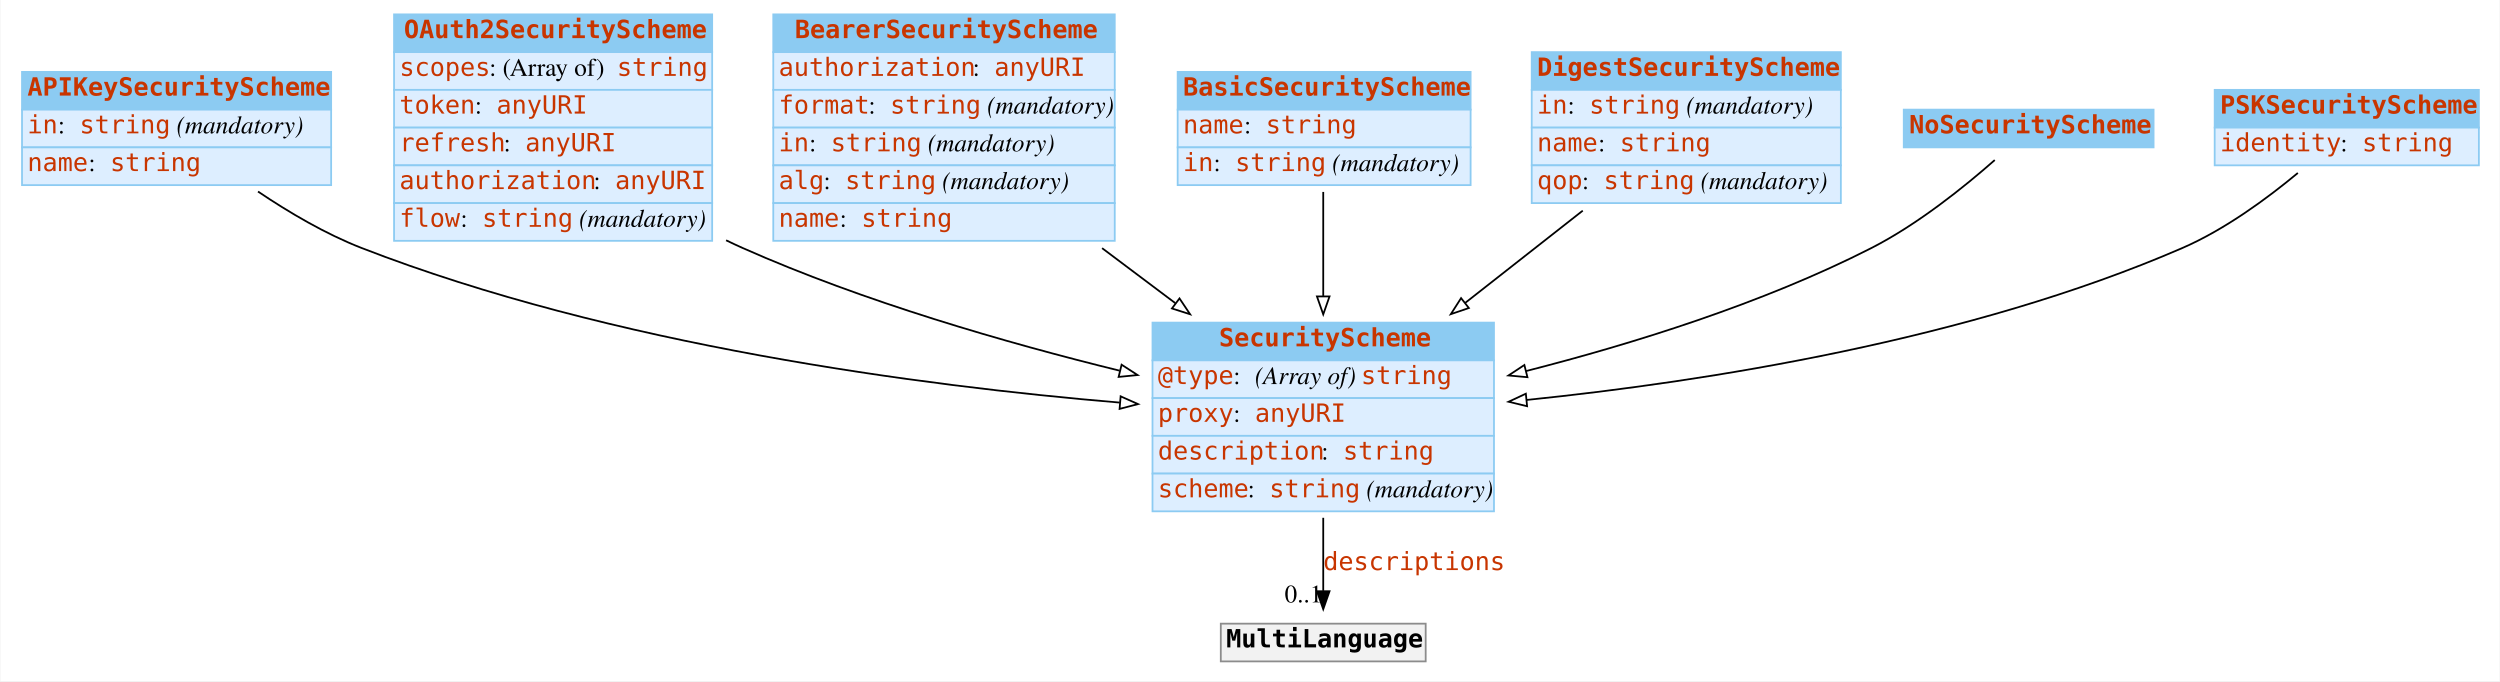
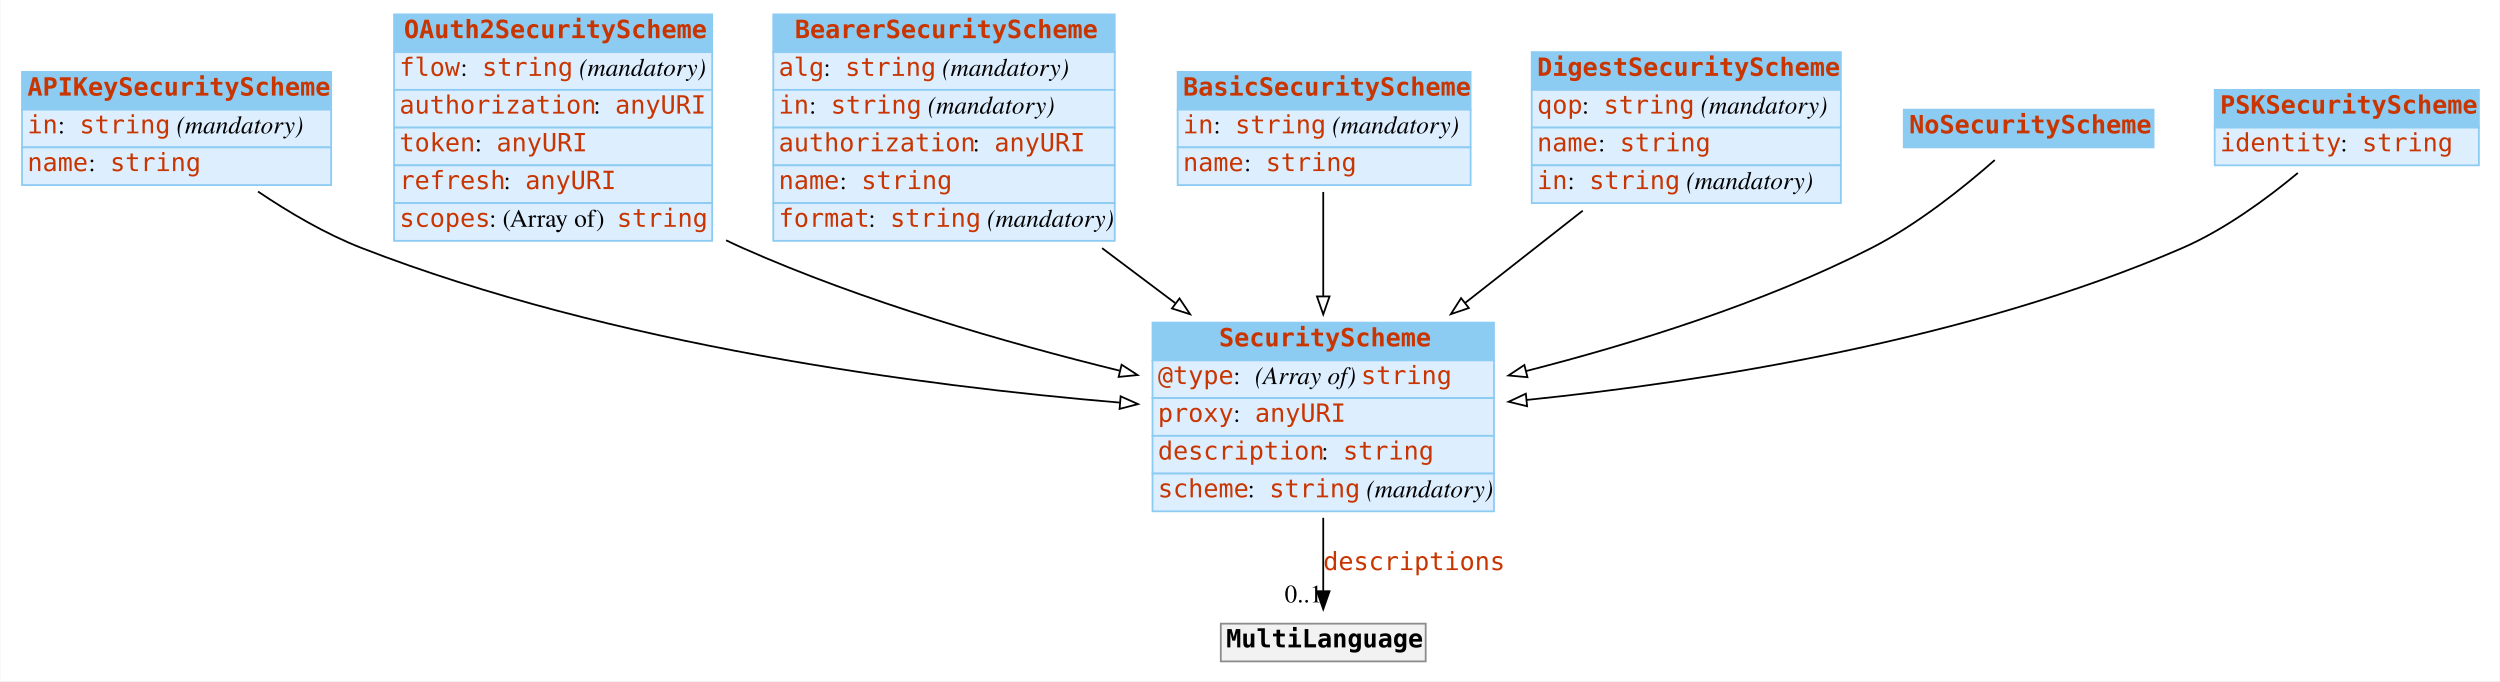
<svg xmlns="http://www.w3.org/2000/svg" width="1391pt" height="379pt" viewBox="0.00 0.00 1390.50 379.00">
  <g id="graph0" class="graph" transform="scale(1 1) rotate(0) translate(4 375)">
    <polygon fill="white" stroke="none" points="-4,4 -4,-375 1386.5,-375 1386.5,4 -4,4" />
    <g id="node1" class="node">
      <polygon fill="#8ccbf2" stroke="none" points="8,-314 8,-335 180,-335 180,-314 8,-314" />
      <polygon fill="none" stroke="#8ccbf2" points="8,-314 8,-335 180,-335 180,-314 8,-314" />
      <text text-anchor="start" x="11" y="-321.8" font-family="mono" font-weight="bold" font-size="14.00" fill="#c83500">APIKeySecurityScheme</text>
      <polygon fill="#ddeeff" stroke="none" points="8,-293 8,-314 180,-314 180,-293 8,-293" />
      <polygon fill="none" stroke="#8ccbf2" points="8,-293 8,-314 180,-314 180,-293 8,-293" />
      <text text-anchor="start" x="11" y="-300.8" font-family="mono" font-size="14.00" fill="#c83500">in</text>
      <text text-anchor="start" x="28" y="-300.8" font-family="Times,serif" font-size="14.00"> : </text>
      <text text-anchor="start" x="40" y="-300.8" font-family="mono" font-size="14.00" fill="#c83500">string</text>
      <text text-anchor="start" x="90" y="-300.8" font-family="Times,serif" font-size="14.00"> </text>
      <text text-anchor="start" x="94" y="-300.8" font-family="Times,serif" font-style="italic" font-size="14.00">(mandatory)</text>
      <polygon fill="#ddeeff" stroke="none" points="8,-272 8,-293 180,-293 180,-272 8,-272" />
      <polygon fill="none" stroke="#8ccbf2" points="8,-272 8,-293 180,-293 180,-272 8,-272" />
      <text text-anchor="start" x="11" y="-279.8" font-family="mono" font-size="14.00" fill="#c83500">name</text>
      <text text-anchor="start" x="45" y="-279.8" font-family="Times,serif" font-size="14.00"> : </text>
      <text text-anchor="start" x="57" y="-279.8" font-family="mono" font-size="14.00" fill="#c83500">string</text>
    </g>
    <g id="node3" class="node">
      <polygon fill="#8ccbf2" stroke="none" points="637,-174.5 637,-195.5 827,-195.5 827,-174.5 637,-174.5" />
      <polygon fill="none" stroke="#8ccbf2" points="637,-174.5 637,-195.5 827,-195.5 827,-174.5 637,-174.5" />
      <text text-anchor="start" x="674" y="-182.3" font-family="mono" font-weight="bold" font-size="14.00" fill="#c83500">SecurityScheme</text>
      <polygon fill="#ddeeff" stroke="none" points="637,-153.5 637,-174.5 827,-174.5 827,-153.5 637,-153.5" />
      <polygon fill="none" stroke="#8ccbf2" points="637,-153.5 637,-174.5 827,-174.5 827,-153.5 637,-153.5" />
      <text text-anchor="start" x="640" y="-161.3" font-family="mono" font-size="14.00" fill="#c83500">@type</text>
      <text text-anchor="start" x="682" y="-161.3" font-family="Times,serif" font-size="14.00"> : </text>
      <text text-anchor="start" x="694" y="-161.3" font-family="Times,serif" font-style="italic" font-size="14.00">(Array of) </text>
      <text text-anchor="start" x="753" y="-161.3" font-family="mono" font-size="14.00" fill="#c83500">string</text>
      <polygon fill="#ddeeff" stroke="none" points="637,-132.5 637,-153.5 827,-153.5 827,-132.5 637,-132.5" />
      <polygon fill="none" stroke="#8ccbf2" points="637,-132.5 637,-153.5 827,-153.5 827,-132.5 637,-132.5" />
      <text text-anchor="start" x="640" y="-140.3" font-family="mono" font-size="14.00" fill="#c83500">proxy</text>
      <text text-anchor="start" x="682" y="-140.3" font-family="Times,serif" font-size="14.00"> : </text>
      <text text-anchor="start" x="694" y="-140.3" font-family="mono" font-size="14.00" fill="#c83500">anyURI</text>
      <polygon fill="#ddeeff" stroke="none" points="637,-111.5 637,-132.5 827,-132.5 827,-111.5 637,-111.5" />
      <polygon fill="none" stroke="#8ccbf2" points="637,-111.5 637,-132.5 827,-132.5 827,-111.5 637,-111.5" />
      <text text-anchor="start" x="640" y="-119.3" font-family="mono" font-size="14.00" fill="#c83500">description</text>
      <text text-anchor="start" x="731" y="-119.3" font-family="Times,serif" font-size="14.00"> : </text>
      <text text-anchor="start" x="743" y="-119.3" font-family="mono" font-size="14.00" fill="#c83500">string</text>
      <polygon fill="#ddeeff" stroke="none" points="637,-90.5 637,-111.5 827,-111.5 827,-90.5 637,-90.5" />
      <polygon fill="none" stroke="#8ccbf2" points="637,-90.5 637,-111.5 827,-111.5 827,-90.5 637,-90.5" />
      <text text-anchor="start" x="640" y="-98.3" font-family="mono" font-size="14.00" fill="#c83500">scheme</text>
      <text text-anchor="start" x="690" y="-98.3" font-family="Times,serif" font-size="14.00"> : </text>
      <text text-anchor="start" x="702" y="-98.3" font-family="mono" font-size="14.00" fill="#c83500">string</text>
      <text text-anchor="start" x="752" y="-98.3" font-family="Times,serif" font-size="14.00"> </text>
      <text text-anchor="start" x="756" y="-98.3" font-family="Times,serif" font-style="italic" font-size="14.00">(mandatory)</text>
    </g>
    <g id="edge2" class="edge">
      <path fill="none" stroke="black" d="M139.308,-268.428C156.555,-256.797 176.906,-244.806 197,-237 336.2,-182.924 508.01,-160.352 618.754,-151.002" />
      <polygon fill="white" stroke="black" points="619.265,-154.472 628.944,-150.165 618.691,-147.496 619.265,-154.472" />
    </g>
    <g id="node2" class="node">
      <polygon fill="#8ccbf2" stroke="none" points="215,-346 215,-367 392,-367 392,-346 215,-346" />
      <polygon fill="none" stroke="#8ccbf2" points="215,-346 215,-367 392,-367 392,-346 215,-346" />
      <text text-anchor="start" x="220.5" y="-353.8" font-family="mono" font-weight="bold" font-size="14.00" fill="#c83500">OAuth2SecurityScheme</text>
      <polygon fill="#ddeeff" stroke="none" points="215,-325 215,-346 392,-346 392,-325 215,-325" />
      <polygon fill="none" stroke="#8ccbf2" points="215,-325 215,-346 392,-346 392,-325 215,-325" />
-       <text text-anchor="start" x="218" y="-332.8" font-family="mono" font-size="14.00" fill="#c83500">scopes</text>
-       <text text-anchor="start" x="268" y="-332.8" font-family="Times,serif" font-size="14.00"> : (Array of) </text>
-       <text text-anchor="start" x="339" y="-332.8" font-family="mono" font-size="14.00" fill="#c83500">string</text>
+       <text text-anchor="start" x="218" y="-332.8" font-family="mono" font-size="14.00" fill="#c83500">flow</text>
+       <text text-anchor="start" x="252" y="-332.8" font-family="Times,serif" font-size="14.00"> : </text>
+       <text text-anchor="start" x="264" y="-332.8" font-family="mono" font-size="14.00" fill="#c83500">string</text>
+       <text text-anchor="start" x="314" y="-332.8" font-family="Times,serif" font-size="14.00"> </text>
+       <text text-anchor="start" x="318" y="-332.8" font-family="Times,serif" font-style="italic" font-size="14.00">(mandatory)</text>
      <polygon fill="#ddeeff" stroke="none" points="215,-304 215,-325 392,-325 392,-304 215,-304" />
      <polygon fill="none" stroke="#8ccbf2" points="215,-304 215,-325 392,-325 392,-304 215,-304" />
-       <text text-anchor="start" x="218" y="-311.8" font-family="mono" font-size="14.00" fill="#c83500">token</text>
-       <text text-anchor="start" x="260" y="-311.8" font-family="Times,serif" font-size="14.00"> : </text>
-       <text text-anchor="start" x="272" y="-311.8" font-family="mono" font-size="14.00" fill="#c83500">anyURI</text>
+       <text text-anchor="start" x="218" y="-311.8" font-family="mono" font-size="14.00" fill="#c83500">authorization</text>
+       <text text-anchor="start" x="326" y="-311.8" font-family="Times,serif" font-size="14.00"> : </text>
+       <text text-anchor="start" x="338" y="-311.8" font-family="mono" font-size="14.00" fill="#c83500">anyURI</text>
      <polygon fill="#ddeeff" stroke="none" points="215,-283 215,-304 392,-304 392,-283 215,-283" />
      <polygon fill="none" stroke="#8ccbf2" points="215,-283 215,-304 392,-304 392,-283 215,-283" />
-       <text text-anchor="start" x="218" y="-290.8" font-family="mono" font-size="14.00" fill="#c83500">refresh</text>
-       <text text-anchor="start" x="276" y="-290.8" font-family="Times,serif" font-size="14.00"> : </text>
-       <text text-anchor="start" x="288" y="-290.8" font-family="mono" font-size="14.00" fill="#c83500">anyURI</text>
+       <text text-anchor="start" x="218" y="-290.8" font-family="mono" font-size="14.00" fill="#c83500">token</text>
+       <text text-anchor="start" x="260" y="-290.8" font-family="Times,serif" font-size="14.00"> : </text>
+       <text text-anchor="start" x="272" y="-290.8" font-family="mono" font-size="14.00" fill="#c83500">anyURI</text>
      <polygon fill="#ddeeff" stroke="none" points="215,-262 215,-283 392,-283 392,-262 215,-262" />
      <polygon fill="none" stroke="#8ccbf2" points="215,-262 215,-283 392,-283 392,-262 215,-262" />
-       <text text-anchor="start" x="218" y="-269.8" font-family="mono" font-size="14.00" fill="#c83500">authorization</text>
-       <text text-anchor="start" x="326" y="-269.8" font-family="Times,serif" font-size="14.00"> : </text>
-       <text text-anchor="start" x="338" y="-269.8" font-family="mono" font-size="14.00" fill="#c83500">anyURI</text>
+       <text text-anchor="start" x="218" y="-269.8" font-family="mono" font-size="14.00" fill="#c83500">refresh</text>
+       <text text-anchor="start" x="276" y="-269.8" font-family="Times,serif" font-size="14.00"> : </text>
+       <text text-anchor="start" x="288" y="-269.8" font-family="mono" font-size="14.00" fill="#c83500">anyURI</text>
      <polygon fill="#ddeeff" stroke="none" points="215,-241 215,-262 392,-262 392,-241 215,-241" />
      <polygon fill="none" stroke="#8ccbf2" points="215,-241 215,-262 392,-262 392,-241 215,-241" />
-       <text text-anchor="start" x="218" y="-248.8" font-family="mono" font-size="14.00" fill="#c83500">flow</text>
-       <text text-anchor="start" x="252" y="-248.8" font-family="Times,serif" font-size="14.00"> : </text>
-       <text text-anchor="start" x="264" y="-248.8" font-family="mono" font-size="14.00" fill="#c83500">string</text>
-       <text text-anchor="start" x="314" y="-248.8" font-family="Times,serif" font-size="14.00"> </text>
-       <text text-anchor="start" x="318" y="-248.8" font-family="Times,serif" font-style="italic" font-size="14.00">(mandatory)</text>
+       <text text-anchor="start" x="218" y="-248.8" font-family="mono" font-size="14.00" fill="#c83500">scopes</text>
+       <text text-anchor="start" x="268" y="-248.8" font-family="Times,serif" font-size="14.00"> : (Array of) </text>
+       <text text-anchor="start" x="339" y="-248.8" font-family="mono" font-size="14.00" fill="#c83500">string</text>
    </g>
    <g id="edge6" class="edge">
      <path fill="none" stroke="black" d="M399.75,-241.307C402.841,-239.804 405.929,-238.364 409,-237 476.176,-207.169 555.478,-184.294 618.694,-168.755" />
      <polygon fill="white" stroke="black" points="619.806,-172.086 628.697,-166.324 618.153,-165.284 619.806,-172.086" />
    </g>
    <g id="node9" class="node">
      <polygon fill="#f2f2f2" stroke="none" points="675,-7 675,-28 789,-28 789,-7 675,-7" />
      <polygon fill="none" stroke="#8c8c8c" points="675,-7 675,-28 789,-28 789,-7 675,-7" />
      <text text-anchor="start" x="678" y="-14.8" font-family="mono" font-weight="bold" font-size="14.00">MultiLanguage</text>
    </g>
    <g id="edge1" class="edge">
      <path fill="none" stroke="black" d="M732,-86.892C732,-72.775 732,-58.225 732,-46.234" />
      <polygon fill="black" stroke="black" points="735.5,-46.026 732,-36.026 728.5,-46.026 735.5,-46.026" />
      <text text-anchor="start" x="732" y="-57.8" font-family="mono" font-size="14.00" fill="#c83500">descriptions</text>
      <text text-anchor="middle" x="721" y="-39.826" font-family="Times,serif" font-size="14.00">0..1</text>
    </g>
    <g id="node4" class="node">
      <polygon fill="#8ccbf2" stroke="none" points="426,-346 426,-367 616,-367 616,-346 426,-346" />
      <polygon fill="none" stroke="#8ccbf2" points="426,-346 426,-367 616,-367 616,-346 426,-346" />
      <text text-anchor="start" x="438" y="-353.8" font-family="mono" font-weight="bold" font-size="14.00" fill="#c83500">BearerSecurityScheme</text>
      <polygon fill="#ddeeff" stroke="none" points="426,-325 426,-346 616,-346 616,-325 426,-325" />
      <polygon fill="none" stroke="#8ccbf2" points="426,-325 426,-346 616,-346 616,-325 426,-325" />
-       <text text-anchor="start" x="429" y="-332.8" font-family="mono" font-size="14.00" fill="#c83500">authorization</text>
-       <text text-anchor="start" x="537" y="-332.8" font-family="Times,serif" font-size="14.00"> : </text>
-       <text text-anchor="start" x="549" y="-332.8" font-family="mono" font-size="14.00" fill="#c83500">anyURI</text>
+       <text text-anchor="start" x="429" y="-332.8" font-family="mono" font-size="14.00" fill="#c83500">alg</text>
+       <text text-anchor="start" x="454" y="-332.8" font-family="Times,serif" font-size="14.00"> : </text>
+       <text text-anchor="start" x="466" y="-332.8" font-family="mono" font-size="14.00" fill="#c83500">string</text>
+       <text text-anchor="start" x="516" y="-332.8" font-family="Times,serif" font-size="14.00"> </text>
+       <text text-anchor="start" x="520" y="-332.8" font-family="Times,serif" font-style="italic" font-size="14.00">(mandatory)</text>
      <polygon fill="#ddeeff" stroke="none" points="426,-304 426,-325 616,-325 616,-304 426,-304" />
      <polygon fill="none" stroke="#8ccbf2" points="426,-304 426,-325 616,-325 616,-304 426,-304" />
-       <text text-anchor="start" x="429" y="-311.8" font-family="mono" font-size="14.00" fill="#c83500">format</text>
-       <text text-anchor="start" x="479" y="-311.8" font-family="Times,serif" font-size="14.00"> : </text>
-       <text text-anchor="start" x="491" y="-311.8" font-family="mono" font-size="14.00" fill="#c83500">string</text>
-       <text text-anchor="start" x="541" y="-311.8" font-family="Times,serif" font-size="14.00"> </text>
-       <text text-anchor="start" x="545" y="-311.8" font-family="Times,serif" font-style="italic" font-size="14.00">(mandatory)</text>
+       <text text-anchor="start" x="429" y="-311.8" font-family="mono" font-size="14.00" fill="#c83500">in</text>
+       <text text-anchor="start" x="446" y="-311.8" font-family="Times,serif" font-size="14.00"> : </text>
+       <text text-anchor="start" x="458" y="-311.8" font-family="mono" font-size="14.00" fill="#c83500">string</text>
+       <text text-anchor="start" x="508" y="-311.8" font-family="Times,serif" font-size="14.00"> </text>
+       <text text-anchor="start" x="512" y="-311.8" font-family="Times,serif" font-style="italic" font-size="14.00">(mandatory)</text>
      <polygon fill="#ddeeff" stroke="none" points="426,-283 426,-304 616,-304 616,-283 426,-283" />
      <polygon fill="none" stroke="#8ccbf2" points="426,-283 426,-304 616,-304 616,-283 426,-283" />
-       <text text-anchor="start" x="429" y="-290.8" font-family="mono" font-size="14.00" fill="#c83500">in</text>
-       <text text-anchor="start" x="446" y="-290.8" font-family="Times,serif" font-size="14.00"> : </text>
-       <text text-anchor="start" x="458" y="-290.8" font-family="mono" font-size="14.00" fill="#c83500">string</text>
-       <text text-anchor="start" x="508" y="-290.8" font-family="Times,serif" font-size="14.00"> </text>
-       <text text-anchor="start" x="512" y="-290.8" font-family="Times,serif" font-style="italic" font-size="14.00">(mandatory)</text>
+       <text text-anchor="start" x="429" y="-290.8" font-family="mono" font-size="14.00" fill="#c83500">authorization</text>
+       <text text-anchor="start" x="537" y="-290.8" font-family="Times,serif" font-size="14.00"> : </text>
+       <text text-anchor="start" x="549" y="-290.8" font-family="mono" font-size="14.00" fill="#c83500">anyURI</text>
      <polygon fill="#ddeeff" stroke="none" points="426,-262 426,-283 616,-283 616,-262 426,-262" />
      <polygon fill="none" stroke="#8ccbf2" points="426,-262 426,-283 616,-283 616,-262 426,-262" />
-       <text text-anchor="start" x="429" y="-269.8" font-family="mono" font-size="14.00" fill="#c83500">alg</text>
-       <text text-anchor="start" x="454" y="-269.8" font-family="Times,serif" font-size="14.00"> : </text>
-       <text text-anchor="start" x="466" y="-269.8" font-family="mono" font-size="14.00" fill="#c83500">string</text>
-       <text text-anchor="start" x="516" y="-269.8" font-family="Times,serif" font-size="14.00"> </text>
-       <text text-anchor="start" x="520" y="-269.8" font-family="Times,serif" font-style="italic" font-size="14.00">(mandatory)</text>
+       <text text-anchor="start" x="429" y="-269.8" font-family="mono" font-size="14.00" fill="#c83500">name</text>
+       <text text-anchor="start" x="463" y="-269.8" font-family="Times,serif" font-size="14.00"> : </text>
+       <text text-anchor="start" x="475" y="-269.8" font-family="mono" font-size="14.00" fill="#c83500">string</text>
      <polygon fill="#ddeeff" stroke="none" points="426,-241 426,-262 616,-262 616,-241 426,-241" />
      <polygon fill="none" stroke="#8ccbf2" points="426,-241 426,-262 616,-262 616,-241 426,-241" />
-       <text text-anchor="start" x="429" y="-248.8" font-family="mono" font-size="14.00" fill="#c83500">name</text>
-       <text text-anchor="start" x="463" y="-248.8" font-family="Times,serif" font-size="14.00"> : </text>
-       <text text-anchor="start" x="475" y="-248.8" font-family="mono" font-size="14.00" fill="#c83500">string</text>
+       <text text-anchor="start" x="429" y="-248.8" font-family="mono" font-size="14.00" fill="#c83500">format</text>
+       <text text-anchor="start" x="479" y="-248.8" font-family="Times,serif" font-size="14.00"> : </text>
+       <text text-anchor="start" x="491" y="-248.8" font-family="mono" font-size="14.00" fill="#c83500">string</text>
+       <text text-anchor="start" x="541" y="-248.8" font-family="Times,serif" font-size="14.00"> </text>
+       <text text-anchor="start" x="545" y="-248.8" font-family="Times,serif" font-style="italic" font-size="14.00">(mandatory)</text>
    </g>
    <g id="edge7" class="edge">
      <path fill="none" stroke="black" d="M608.955,-236.929C622.44,-226.8 636.318,-216.375 649.674,-206.342" />
      <polygon fill="white" stroke="black" points="652.022,-208.956 657.915,-200.151 647.818,-203.359 652.022,-208.956" />
    </g>
    <g id="node5" class="node">
      <polygon fill="#8ccbf2" stroke="none" points="651,-314 651,-335 814,-335 814,-314 651,-314" />
      <polygon fill="none" stroke="#8ccbf2" points="651,-314 651,-335 814,-335 814,-314 651,-314" />
      <text text-anchor="start" x="654" y="-321.8" font-family="mono" font-weight="bold" font-size="14.00" fill="#c83500">BasicSecurityScheme</text>
      <polygon fill="#ddeeff" stroke="none" points="651,-293 651,-314 814,-314 814,-293 651,-293" />
      <polygon fill="none" stroke="#8ccbf2" points="651,-293 651,-314 814,-314 814,-293 651,-293" />
-       <text text-anchor="start" x="654" y="-300.8" font-family="mono" font-size="14.00" fill="#c83500">name</text>
-       <text text-anchor="start" x="688" y="-300.8" font-family="Times,serif" font-size="14.00"> : </text>
-       <text text-anchor="start" x="700" y="-300.8" font-family="mono" font-size="14.00" fill="#c83500">string</text>
+       <text text-anchor="start" x="654" y="-300.8" font-family="mono" font-size="14.00" fill="#c83500">in</text>
+       <text text-anchor="start" x="671" y="-300.8" font-family="Times,serif" font-size="14.00"> : </text>
+       <text text-anchor="start" x="683" y="-300.8" font-family="mono" font-size="14.00" fill="#c83500">string</text>
+       <text text-anchor="start" x="733" y="-300.8" font-family="Times,serif" font-size="14.00"> </text>
+       <text text-anchor="start" x="737" y="-300.8" font-family="Times,serif" font-style="italic" font-size="14.00">(mandatory)</text>
      <polygon fill="#ddeeff" stroke="none" points="651,-272 651,-293 814,-293 814,-272 651,-272" />
      <polygon fill="none" stroke="#8ccbf2" points="651,-272 651,-293 814,-293 814,-272 651,-272" />
-       <text text-anchor="start" x="654" y="-279.8" font-family="mono" font-size="14.00" fill="#c83500">in</text>
-       <text text-anchor="start" x="671" y="-279.8" font-family="Times,serif" font-size="14.00"> : </text>
-       <text text-anchor="start" x="683" y="-279.8" font-family="mono" font-size="14.00" fill="#c83500">string</text>
-       <text text-anchor="start" x="733" y="-279.8" font-family="Times,serif" font-size="14.00"> </text>
-       <text text-anchor="start" x="737" y="-279.8" font-family="Times,serif" font-style="italic" font-size="14.00">(mandatory)</text>
+       <text text-anchor="start" x="654" y="-279.8" font-family="mono" font-size="14.00" fill="#c83500">name</text>
+       <text text-anchor="start" x="688" y="-279.8" font-family="Times,serif" font-size="14.00"> : </text>
+       <text text-anchor="start" x="700" y="-279.8" font-family="mono" font-size="14.00" fill="#c83500">string</text>
    </g>
    <g id="edge4" class="edge">
      <path fill="none" stroke="black" d="M732,-268.217C732,-251.222 732,-230.194 732,-210.325" />
      <polygon fill="white" stroke="black" points="735.5,-210.069 732,-200.069 728.5,-210.069 735.5,-210.069" />
    </g>
    <g id="node6" class="node">
      <polygon fill="#8ccbf2" stroke="none" points="848,-325 848,-346 1020,-346 1020,-325 848,-325" />
      <polygon fill="none" stroke="#8ccbf2" points="848,-325 848,-346 1020,-346 1020,-325 848,-325" />
      <text text-anchor="start" x="851" y="-332.8" font-family="mono" font-weight="bold" font-size="14.00" fill="#c83500">DigestSecurityScheme</text>
      <polygon fill="#ddeeff" stroke="none" points="848,-304 848,-325 1020,-325 1020,-304 848,-304" />
      <polygon fill="none" stroke="#8ccbf2" points="848,-304 848,-325 1020,-325 1020,-304 848,-304" />
-       <text text-anchor="start" x="851" y="-311.8" font-family="mono" font-size="14.00" fill="#c83500">in</text>
-       <text text-anchor="start" x="868" y="-311.8" font-family="Times,serif" font-size="14.00"> : </text>
-       <text text-anchor="start" x="880" y="-311.8" font-family="mono" font-size="14.00" fill="#c83500">string</text>
-       <text text-anchor="start" x="930" y="-311.8" font-family="Times,serif" font-size="14.00"> </text>
-       <text text-anchor="start" x="934" y="-311.8" font-family="Times,serif" font-style="italic" font-size="14.00">(mandatory)</text>
+       <text text-anchor="start" x="851" y="-311.8" font-family="mono" font-size="14.00" fill="#c83500">qop</text>
+       <text text-anchor="start" x="876" y="-311.8" font-family="Times,serif" font-size="14.00"> : </text>
+       <text text-anchor="start" x="888" y="-311.8" font-family="mono" font-size="14.00" fill="#c83500">string</text>
+       <text text-anchor="start" x="938" y="-311.8" font-family="Times,serif" font-size="14.00"> </text>
+       <text text-anchor="start" x="942" y="-311.8" font-family="Times,serif" font-style="italic" font-size="14.00">(mandatory)</text>
      <polygon fill="#ddeeff" stroke="none" points="848,-283 848,-304 1020,-304 1020,-283 848,-283" />
      <polygon fill="none" stroke="#8ccbf2" points="848,-283 848,-304 1020,-304 1020,-283 848,-283" />
      <text text-anchor="start" x="851" y="-290.8" font-family="mono" font-size="14.00" fill="#c83500">name</text>
      <text text-anchor="start" x="885" y="-290.8" font-family="Times,serif" font-size="14.00"> : </text>
      <text text-anchor="start" x="897" y="-290.8" font-family="mono" font-size="14.00" fill="#c83500">string</text>
      <polygon fill="#ddeeff" stroke="none" points="848,-262 848,-283 1020,-283 1020,-262 848,-262" />
      <polygon fill="none" stroke="#8ccbf2" points="848,-262 848,-283 1020,-283 1020,-262 848,-262" />
-       <text text-anchor="start" x="851" y="-269.8" font-family="mono" font-size="14.00" fill="#c83500">qop</text>
-       <text text-anchor="start" x="876" y="-269.8" font-family="Times,serif" font-size="14.00"> : </text>
-       <text text-anchor="start" x="888" y="-269.8" font-family="mono" font-size="14.00" fill="#c83500">string</text>
-       <text text-anchor="start" x="938" y="-269.8" font-family="Times,serif" font-size="14.00"> </text>
-       <text text-anchor="start" x="942" y="-269.8" font-family="Times,serif" font-style="italic" font-size="14.00">(mandatory)</text>
+       <text text-anchor="start" x="851" y="-269.8" font-family="mono" font-size="14.00" fill="#c83500">in</text>
+       <text text-anchor="start" x="868" y="-269.8" font-family="Times,serif" font-size="14.00"> : </text>
+       <text text-anchor="start" x="880" y="-269.8" font-family="mono" font-size="14.00" fill="#c83500">string</text>
+       <text text-anchor="start" x="930" y="-269.8" font-family="Times,serif" font-size="14.00"> </text>
+       <text text-anchor="start" x="934" y="-269.8" font-family="Times,serif" font-style="italic" font-size="14.00">(mandatory)</text>
    </g>
    <g id="edge3" class="edge">
      <path fill="none" stroke="black" d="M876.385,-257.792C856.029,-241.82 832.77,-223.569 810.953,-206.451" />
      <polygon fill="white" stroke="black" points="813.017,-203.621 802.989,-200.202 808.696,-209.128 813.017,-203.621" />
    </g>
    <g id="node7" class="node">
      <polygon fill="#8ccbf2" stroke="none" points="1055,-293 1055,-314 1194,-314 1194,-293 1055,-293" />
      <polygon fill="none" stroke="#8ccbf2" points="1055,-293 1055,-314 1194,-314 1194,-293 1055,-293" />
      <text text-anchor="start" x="1058" y="-300.8" font-family="mono" font-weight="bold" font-size="14.00" fill="#c83500">NoSecurityScheme</text>
    </g>
    <g id="edge8" class="edge">
      <path fill="none" stroke="black" d="M1105.63,-285.946C1088.87,-271.182 1062.84,-250.181 1037,-237 976.536,-206.155 903.985,-183.631 844.815,-168.536" />
      <polygon fill="white" stroke="black" points="845.614,-165.128 835.062,-166.084 843.907,-171.917 845.614,-165.128" />
    </g>
    <g id="node8" class="node">
      <polygon fill="#8ccbf2" stroke="none" points="1228,-304 1228,-325 1375,-325 1375,-304 1228,-304" />
      <polygon fill="none" stroke="#8ccbf2" points="1228,-304 1228,-325 1375,-325 1375,-304 1228,-304" />
      <text text-anchor="start" x="1231" y="-311.8" font-family="mono" font-weight="bold" font-size="14.00" fill="#c83500">PSKSecurityScheme</text>
      <polygon fill="#ddeeff" stroke="none" points="1228,-283 1228,-304 1375,-304 1375,-283 1228,-283" />
      <polygon fill="none" stroke="#8ccbf2" points="1228,-283 1228,-304 1375,-304 1375,-283 1228,-283" />
      <text text-anchor="start" x="1231" y="-290.8" font-family="mono" font-size="14.00" fill="#c83500">identity</text>
      <text text-anchor="start" x="1298" y="-290.8" font-family="Times,serif" font-size="14.00"> : </text>
      <text text-anchor="start" x="1310" y="-290.8" font-family="mono" font-size="14.00" fill="#c83500">string</text>
    </g>
    <g id="edge5" class="edge">
      <path fill="none" stroke="black" d="M1274.27,-278.763C1257.09,-264.48 1233.63,-247.253 1210,-237 1091.74,-185.695 944.733,-162.69 845.207,-152.475" />
      <polygon fill="white" stroke="black" points="845.423,-148.979 835.124,-151.467 844.726,-155.944 845.423,-148.979" />
    </g>
  </g>
</svg>
